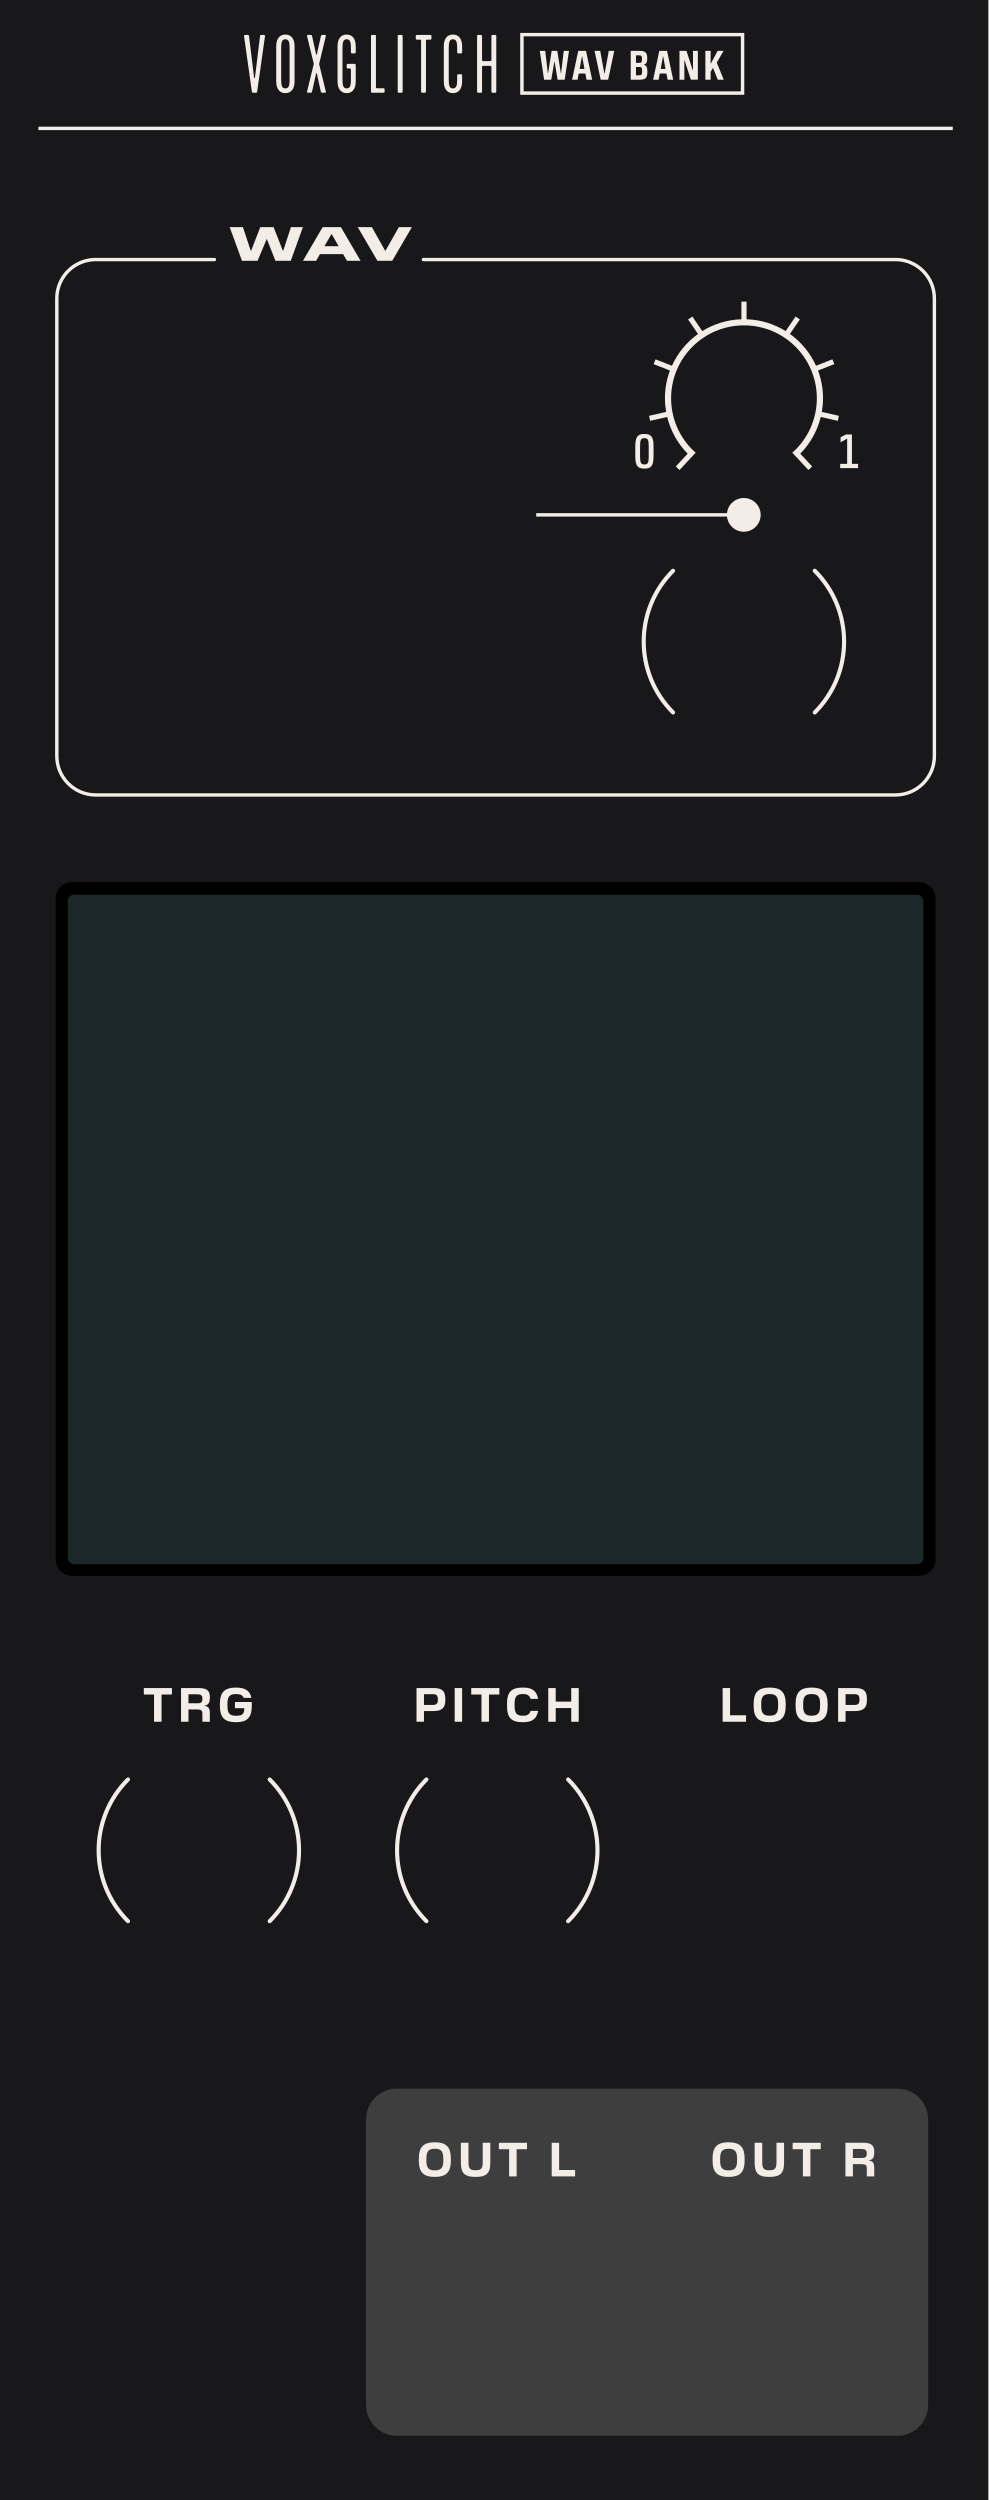
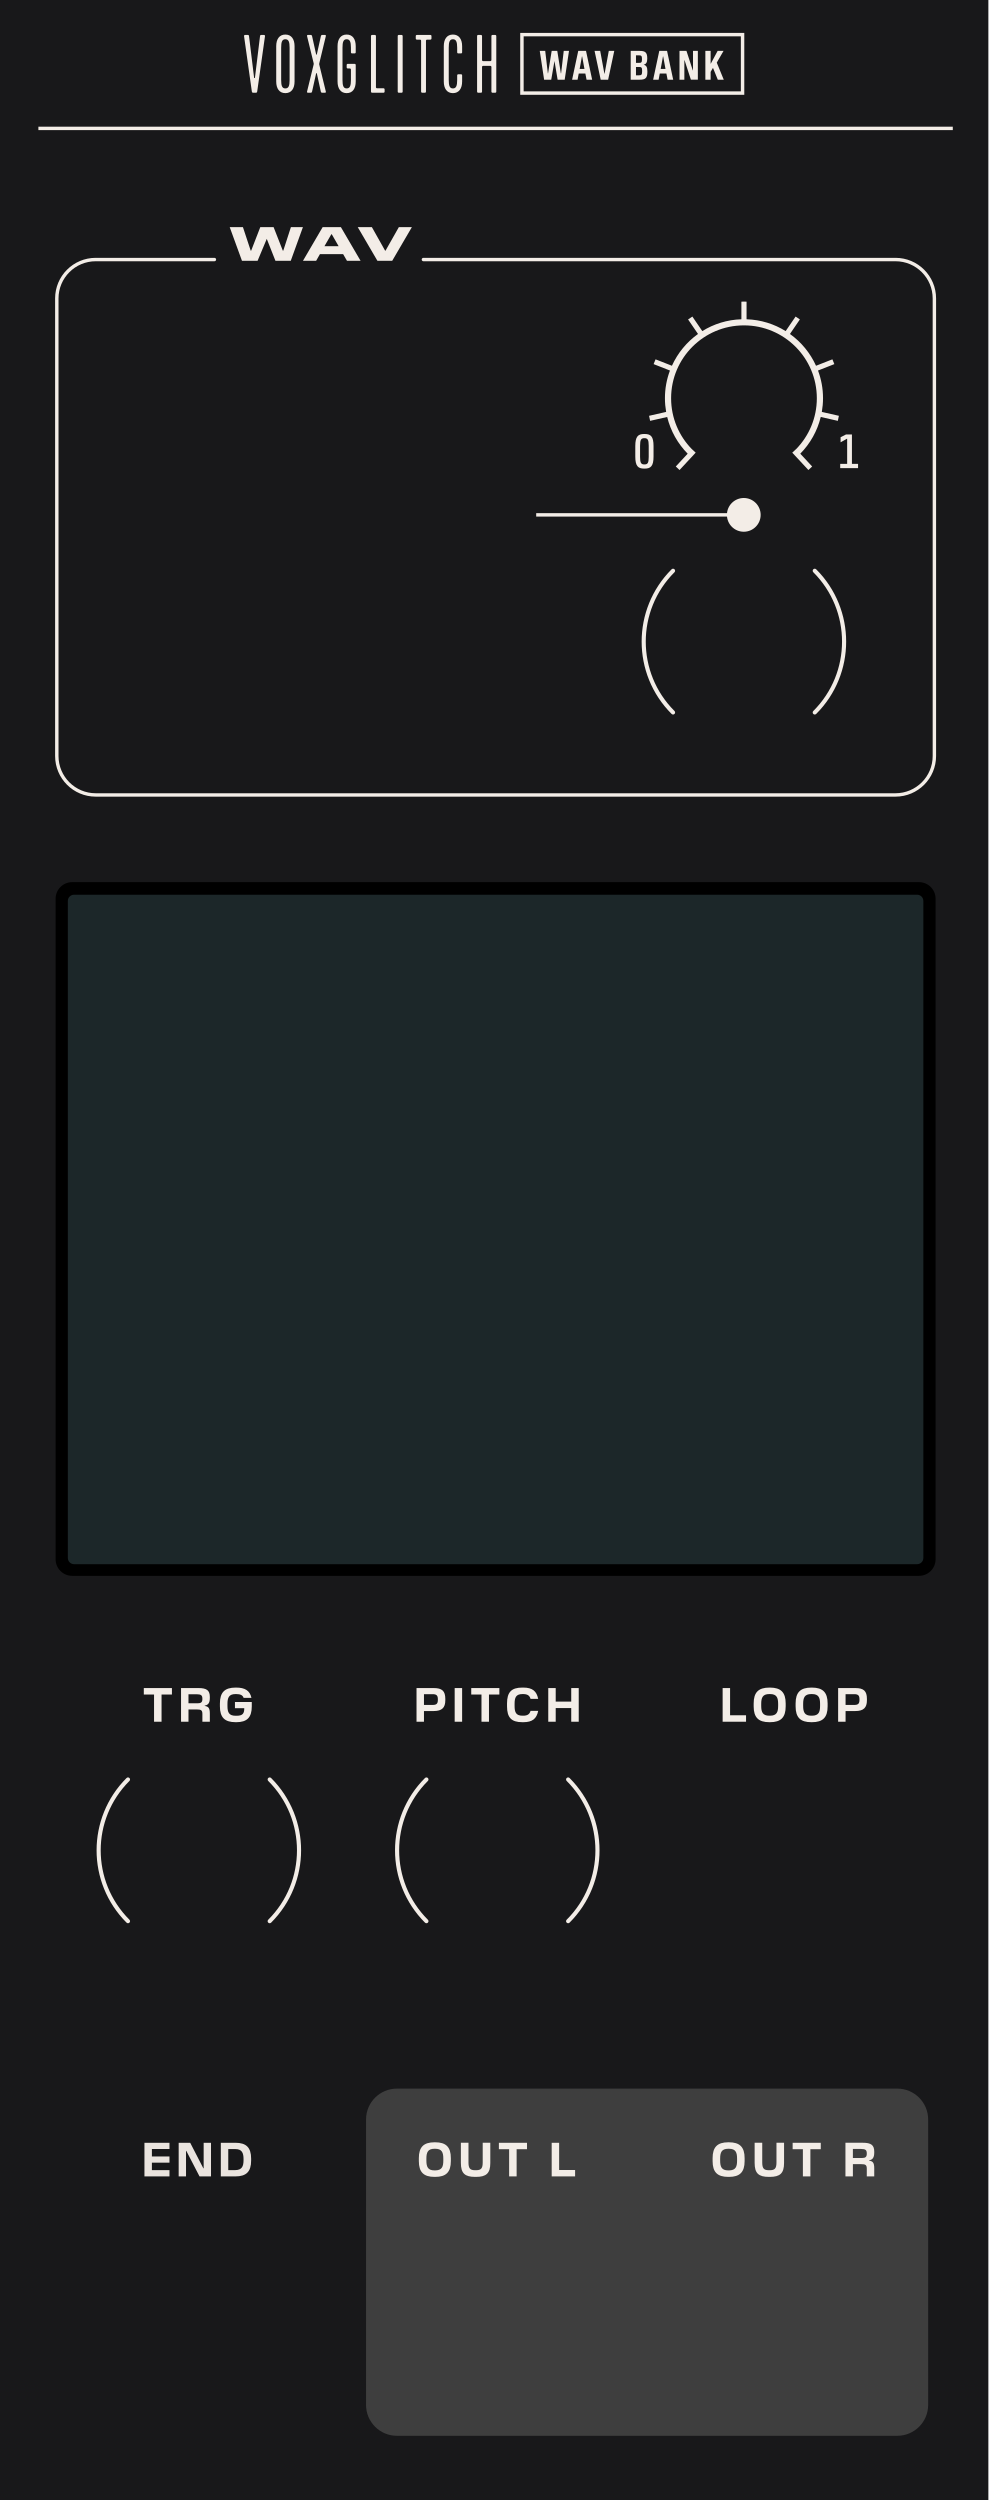
<svg xmlns="http://www.w3.org/2000/svg" version="1.1" id="Ebene_1" x="0px" y="0px" width="50.8mm" height="128.5mm" viewBox="0 0 144 364.252" xml:space="preserve">
  <rect x="0" y="0" width="144" height="364.252" style="fill:#18181a;fill-opacity:1;opacity:1;stroke:none" id="rect1" />
-   <defs id="defs61" />
+   <defs id="defs61">
+     <rect x="31.775" y="71.189" width="255.118" height="85.549" id="rect2-5-9-1-5" />
+   </defs>
  <style type="text/css" id="style2">
	.st0{fill:#F3EDE7;}
	.st1{fill:#FFFFFF;}
	.st2{fill:#1C2729;}
</style>
  <path class="st0" d="m 98.276,103.595 c -2.793,-2.793 -4.188,-6.45 -4.188,-10.111 0,-3.66 1.395,-7.318 4.188,-10.111 0.117,-0.117 0.117,-0.307 0,-0.424 -0.117,-0.117 -0.307,-0.117 -0.424,0 -2.909,2.908 -4.364,6.723 -4.364,10.535 0,3.812 1.455,7.626 4.364,10.535 0.117,0.117 0.307,0.117 0.424,0 0.117,-0.117 0.117,-0.307 0,-0.424 z" id="path6" style="fill:#f3ede7;fill-opacity:1;stroke:none" />
  <path class="st0" d="m 118.497,83.374 c 2.793,2.793 4.188,6.45 4.188,10.111 0,3.66 -1.395,7.318 -4.188,10.111 -0.117,0.117 -0.117,0.307 0,0.424 0.117,0.117 0.307,0.117 0.424,0 2.909,-2.908 4.364,-6.723 4.364,-10.535 0,-3.812 -1.455,-7.626 -4.364,-10.535 -0.117,-0.117 -0.307,-0.117 -0.424,0 -0.117,0.116 -0.117,0.306 0,0.424 z" id="path8" style="fill:#f3ede7;fill-opacity:1;stroke:none" />
  <path class="st0" d="m 18.86,279.706 c -2.793,-2.793 -4.188,-6.45 -4.188,-10.111 0,-3.66 1.395,-7.318 4.188,-10.111 0.117,-0.117 0.117,-0.307 0,-0.424 -0.117,-0.117 -0.307,-0.117 -0.424,0 -2.909,2.908 -4.364,6.723 -4.364,10.535 0,3.812 1.455,7.626 4.364,10.535 0.117,0.117 0.307,0.117 0.424,0 0.117,-0.117 0.117,-0.307 0,-0.424 z" id="path10" style="fill:#f3ede7;fill-opacity:1;stroke:none" />
  <path class="st0" d="m 39.081,259.485 c 2.793,2.793 4.188,6.45 4.188,10.11 0,3.66 -1.395,7.318 -4.188,10.111 -0.117,0.117 -0.117,0.307 0,0.424 0.117,0.117 0.307,0.117 0.424,0 2.909,-2.908 4.364,-6.723 4.364,-10.535 0,-3.812 -1.455,-7.626 -4.364,-10.535 -0.117,-0.117 -0.307,-0.117 -0.424,0 -0.117,0.118 -0.117,0.308 0,0.425 z" id="path12" style="fill:#f3ede7;fill-opacity:1;stroke:none" />
  <path class="st0" d="m 62.343,279.706 c -2.793,-2.793 -4.188,-6.45 -4.188,-10.111 0,-3.66 1.395,-7.318 4.188,-10.111 0.117,-0.117 0.117,-0.307 0,-0.424 -0.117,-0.117 -0.307,-0.117 -0.424,0 -2.909,2.908 -4.364,6.723 -4.364,10.535 0,3.812 1.455,7.626 4.364,10.535 0.117,0.117 0.307,0.117 0.424,0 0.117,-0.117 0.117,-0.307 0,-0.424 z" id="path14" style="fill:#f3ede7;fill-opacity:1;stroke:none" />
  <path class="st0" d="m 82.564,259.485 c 2.793,2.793 4.188,6.45 4.188,10.11 0,3.66 -1.395,7.318 -4.188,10.111 -0.117,0.117 -0.117,0.307 0,0.424 0.117,0.117 0.307,0.117 0.424,0 2.909,-2.908 4.364,-6.723 4.364,-10.535 0,-3.812 -1.455,-7.626 -4.364,-10.535 -0.117,-0.117 -0.307,-0.117 -0.424,0 -0.117,0.118 -0.117,0.308 0,0.425 z" id="path16" style="fill:#f3ede7;fill-opacity:1;stroke:none" />
  <path class="st0" d="m 122.072,61.319 c 0.059,-0.243 0.11,-0.488 0.156,-0.736 l -2.488,-0.566 c 0.113,-0.648 0.176,-1.313 0.175,-1.993 0,-1.421 -0.259,-2.781 -0.73,-4.038 l 2.38,-0.935 c -0.089,-0.235 -0.184,-0.467 -0.285,-0.696 l -2.384,0.936 c -0.84,-1.86 -2.158,-3.455 -3.8,-4.631 l 1.446,-2.117 c -0.204,-0.145 -0.412,-0.285 -0.624,-0.42 l -1.447,2.118 c -1.663,-1.035 -3.61,-1.656 -5.697,-1.723 v -2.566 c -0.125,-0.003 -0.25,-0.01 -0.376,-0.01 -0.126,0 -0.251,0.006 -0.376,0.01 v 2.566 c -2.087,0.067 -4.033,0.688 -5.697,1.723 l -1.447,-2.118 c -0.212,0.134 -0.42,0.275 -0.624,0.42 l 1.446,2.117 c -1.641,1.176 -2.96,2.772 -3.8,4.631 l -2.384,-0.936 c -0.101,0.229 -0.196,0.461 -0.285,0.696 l 2.38,0.935 c -0.471,1.257 -0.73,2.617 -0.73,4.038 0,0.68 0.062,1.345 0.175,1.993 l -2.488,0.566 c 0.046,0.248 0.098,0.493 0.156,0.736 l 2.485,-0.565 c 0.5,2.054 1.549,3.893 2.984,5.349 l -1.731,1.865 c 0.177,0.177 0.361,0.348 0.548,0.516 l 2.351,-2.532 -0.551,-0.512 -0.003,0.003 c -1.872,-1.915 -3.026,-4.529 -3.026,-7.419 0,-2.933 1.188,-5.584 3.109,-7.507 1.923,-1.922 4.574,-3.109 7.507,-3.109 2.933,0 5.584,1.188 7.507,3.109 1.922,1.923 3.109,4.574 3.109,7.507 0,2.889 -1.154,5.503 -3.026,7.419 l -0.003,-0.003 -0.551,0.512 2.351,2.532 c 0.187,-0.167 0.37,-0.339 0.548,-0.516 l -1.731,-1.865 c 1.435,-1.456 2.484,-3.295 2.984,-5.349 z" id="path18" style="fill:#f3ede7;fill-opacity:1;stroke:none" />
  <path class="st0" d="m 93.892,67.667 c -0.479,0 -0.634,-0.21 -0.634,-1.093 v -1.632 c 0,-0.883 0.155,-1.1 0.634,-1.1 0.471,0 0.626,0.217 0.626,1.1 v 1.632 c 0,0.884 -0.147,1.093 -0.626,1.093 z m 0.042,0.61 c 0.887,0 1.287,-0.371 1.287,-1.758 v -1.521 c 0,-1.4 -0.394,-1.765 -1.287,-1.765 h -0.085 c -0.886,0 -1.287,0.364 -1.287,1.765 v 1.521 c 0,1.387 0.401,1.758 1.287,1.758 z" id="path20" style="fill:#f3ede7;fill-opacity:1;stroke:none" />
  <polygon class="st0" points="123.187,63.927 123.222,63.927 123.222,67.59 122.209,67.59 122.209,68.207 124.812,68.207 124.812,67.59 123.918,67.59 123.918,63.304 123.053,63.304 122.265,63.703 122.265,64.446 " id="polygon22" transform="translate(0.2086209)" style="fill:#f3ede7;fill-opacity:1;stroke:none" />
  <path class="st0" d="m 34.422,250.925 c 1.576,0 2.262,-0.686 2.262,-2.304 v -0.637 h -2.452 v 0.903 h 1.359 c 0,0.785 -0.238,1.1 -1.121,1.1 h -0.154 c -0.973,0 -1.176,-0.525 -1.176,-1.421 v -0.309 c 0,-0.889 0.203,-1.429 1.176,-1.429 h 0.119 c 0.588,0 0.938,0.168 1.058,0.553 h 1.142 c -0.217,-1.057 -0.952,-1.499 -2.213,-1.499 h -0.091 c -1.59,0 -2.29,0.693 -2.29,2.311 v 0.427 c 0,1.618 0.7,2.304 2.29,2.304 h 0.091 z m -5.747,-4.069 c 0.616,0 0.812,0.154 0.812,0.651 v 0.042 c 0,0.469 -0.196,0.623 -0.701,0.623 h -1.324 v -1.316 z m -1.212,2.213 h 1.205 c 0.645,0 0.82,0.119 0.82,0.672 v 1.114 h 1.085 v -1.184 c 0,-0.854 -0.231,-1.03 -0.75,-1.114 v -0.049 c 0.525,-0.084 0.75,-0.406 0.75,-1.135 v -0.126 c 0,-0.953 -0.448,-1.296 -1.667,-1.296 h -2.528 v 4.903 h 1.085 z m -3.926,-2.178 h 1.513 v -0.938 h -4.097 v 0.938 h 1.492 v 3.964 h 1.093 v -3.964 z" id="path24" style="fill:#f3ede7;fill-opacity:1;stroke:none" />
  <path class="st0" d="m 60.01,33.094 h -1.898 l -1.94,3.425 h -0.063 l -1.926,-3.425 h -2.059 l 2.865,4.903 h 2.157 z m -11.671,1.036 0.995,1.737 h -2.059 l 1.001,-1.737 z m 1.331,-1.036 h -2.661 l -2.865,4.903 h 1.919 l 0.553,-0.974 h 3.376 l 0.561,0.974 h 1.982 z m -5.534,0 h -1.751 l -1.113,3.432 h -0.063 l -1.345,-3.432 h -1.94 l -1.331,3.432 h -0.063 l -1.135,-3.432 h -1.926 l 1.786,4.903 h 2.276 l 1.338,-3.194 1.261,3.194 h 2.234 z" id="path26" style="fill:#f3ede7;fill-opacity:1;stroke:none" />
  <path class="st0" d="m 84.321,245.952 h -1.092 v 1.975 h -2.262 v -1.975 h -1.085 v 4.903 h 1.085 v -1.989 h 2.262 v 1.989 h 1.093 v -4.903 z m -8.072,4.973 c 1.345,0 1.94,-0.532 2.165,-1.646 h -1.114 c -0.14,0.504 -0.477,0.7 -1.085,0.7 h -0.091 c -0.974,0 -1.148,-0.539 -1.148,-1.429 v -0.294 c 0,-0.889 0.175,-1.429 1.148,-1.429 h 0.091 c 0.609,0 0.945,0.196 1.085,0.701 h 1.114 c -0.224,-1.114 -0.82,-1.646 -2.165,-1.646 h -0.161 c -1.583,0 -2.213,0.687 -2.213,2.304 v 0.434 c 0,1.618 0.63,2.304 2.213,2.304 h 0.161 z m -5.005,-4.034 h 1.513 v -0.938 h -4.097 v 0.938 h 1.492 v 3.964 h 1.093 v -3.964 z m -3.913,-0.939 h -1.085 v 4.903 h 1.085 z m -4.305,0.89 c 0.588,0 0.771,0.196 0.771,0.75 v 0.07 c 0,0.54 -0.168,0.75 -0.764,0.75 h -1.261 v -1.569 h 1.254 z m -1.254,2.458 h 1.429 c 1.198,0 1.681,-0.498 1.681,-1.562 v -0.21 c 0,-1.156 -0.483,-1.576 -1.681,-1.576 h -2.514 v 4.903 h 1.085 z" id="path28" style="fill:#f3ede7;fill-opacity:1;stroke:none" />
  <path class="st0" d="m 124.455,246.842 c 0.588,0 0.771,0.196 0.771,0.75 v 0.07 c 0,0.54 -0.168,0.75 -0.764,0.75 h -1.261 v -1.569 h 1.254 z m -1.254,2.458 h 1.429 c 1.198,0 1.681,-0.498 1.681,-1.562 v -0.21 c 0,-1.156 -0.483,-1.576 -1.681,-1.576 h -2.514 v 4.903 h 1.085 z m -5.005,0.679 c -0.973,0 -1.176,-0.539 -1.176,-1.429 v -0.294 c 0,-0.889 0.203,-1.429 1.176,-1.429 h 0.119 c 0.967,0 1.17,0.54 1.17,1.429 v 0.294 c 0,0.903 -0.203,1.415 -1.17,1.429 z m 0.106,0.946 c 1.576,0 2.283,-0.686 2.283,-2.304 v -0.427 c 0,-1.618 -0.708,-2.311 -2.283,-2.311 h -0.091 c -1.59,0 -2.29,0.693 -2.29,2.311 v 0.427 c 0,1.618 0.7,2.304 2.29,2.304 z m -6.216,-0.946 c -0.974,0 -1.177,-0.539 -1.177,-1.429 v -0.294 c 0,-0.889 0.203,-1.429 1.177,-1.429 h 0.119 c 0.967,0 1.17,0.54 1.17,1.429 v 0.294 c 0,0.903 -0.203,1.415 -1.17,1.429 z m 0.105,0.946 c 1.576,0 2.283,-0.686 2.283,-2.304 v -0.427 c 0,-1.618 -0.708,-2.311 -2.283,-2.311 h -0.091 c -1.59,0 -2.29,0.693 -2.29,2.311 v 0.427 c 0,1.618 0.7,2.304 2.29,2.304 z m -3.493,-1.008 h -2.325 v -3.964 h -1.085 v 4.903 h 3.411 v -0.939 z" id="path30" style="fill:#f3ede7;fill-opacity:1;stroke:none" />
  <rect style="fill:#3e3e3e;fill-opacity:1;stroke:none;stroke-width:0.283" id="rect2" width="81.9" height="50.585" x="53.333" y="-354.897" rx="4.5" ry="4.5" transform="scale(1,-1)" />
  <path class="st0" d="m 83.791,316.167 h -2.325 v -3.964 h -1.085 v 4.903 h 3.411 v -0.939 z m -8.519,-3.026 h 1.513 v -0.938 h -4.097 v 0.938 h 1.492 v 3.964 h 1.093 v -3.964 z m -5.929,4.034 c 1.513,0 2.094,-0.518 2.094,-2.031 v -2.942 h -1.106 v 2.879 c 0,0.847 -0.238,1.121 -0.96,1.121 h -0.154 c -0.722,0 -0.959,-0.266 -0.959,-1.121 v -2.879 h -1.107 v 2.942 c 0,1.513 0.575,2.031 2.094,2.031 z m -6.041,-0.946 c -0.974,0 -1.177,-0.539 -1.177,-1.429 v -0.294 c 0,-0.889 0.203,-1.429 1.177,-1.429 h 0.119 c 0.967,0 1.17,0.54 1.17,1.429 v 0.294 c 0,0.903 -0.203,1.415 -1.17,1.429 z m 0.105,0.946 c 1.576,0 2.283,-0.686 2.283,-2.304 v -0.427 c 0,-1.618 -0.708,-2.311 -2.283,-2.311 h -0.091 c -1.59,0 -2.29,0.693 -2.29,2.311 v 0.427 c 0,1.618 0.7,2.304 2.29,2.304 z" id="path32" style="fill:#f3ede7;fill-opacity:1;stroke:none" />
  <path class="st0" d="m 125.479,313.106 c 0.616,0 0.812,0.154 0.812,0.651 v 0.042 c 0,0.469 -0.196,0.623 -0.701,0.623 h -1.324 v -1.316 z m -1.212,2.213 h 1.205 c 0.645,0 0.82,0.119 0.82,0.672 v 1.114 h 1.085 v -1.184 c 0,-0.854 -0.231,-1.03 -0.75,-1.114 v -0.049 c 0.525,-0.084 0.75,-0.406 0.75,-1.135 v -0.126 c 0,-0.953 -0.448,-1.296 -1.667,-1.296 h -2.528 v 4.903 h 1.085 z m -6.194,-2.178 h 1.513 v -0.938 h -4.097 v 0.938 h 1.492 v 3.964 h 1.093 v -3.964 z m -5.929,4.034 c 1.513,0 2.094,-0.518 2.094,-2.031 v -2.942 h -1.106 v 2.879 c 0,0.847 -0.238,1.121 -0.96,1.121 h -0.154 c -0.722,0 -0.959,-0.266 -0.959,-1.121 v -2.879 h -1.107 v 2.942 c 0,1.513 0.575,2.031 2.094,2.031 z m -6.041,-0.946 c -0.974,0 -1.177,-0.539 -1.177,-1.429 v -0.294 c 0,-0.889 0.203,-1.429 1.177,-1.429 h 0.119 c 0.967,0 1.17,0.54 1.17,1.429 v 0.294 c 0,0.903 -0.203,1.415 -1.17,1.429 z m 0.105,0.946 c 1.576,0 2.283,-0.686 2.283,-2.304 v -0.427 c 0,-1.618 -0.708,-2.311 -2.283,-2.311 h -0.091 c -1.59,0 -2.29,0.693 -2.29,2.311 v 0.427 c 0,1.618 0.7,2.304 2.29,2.304 z" id="path34" style="fill:#f3ede7;fill-opacity:1;stroke:none" />
  <path class="st0" d="m 61.689,38.065 h 68.781 c 1.498,0 2.851,0.606 3.833,1.588 0.981,0.982 1.587,2.335 1.588,3.833 v 66.67 c 0,1.498 -0.606,2.851 -1.588,3.833 -0.982,0.981 -2.335,1.587 -3.833,1.588 H 13.947 c -1.498,0 -2.851,-0.606 -3.833,-1.588 -0.981,-0.982 -1.587,-2.335 -1.588,-3.833 v -66.67 c 0,-1.498 0.606,-2.851 1.588,-3.833 0.982,-0.981 2.335,-1.587 3.833,-1.588 h 17.293 c 0.137,0 0.249,-0.111 0.249,-0.249 0,-0.137 -0.111,-0.249 -0.249,-0.249 h -17.293 c -3.269,0 -5.918,2.65 -5.918,5.918 v 66.67 c 0,3.269 2.65,5.918 5.918,5.918 H 130.47 c 3.269,0 5.918,-2.65 5.918,-5.918 v -66.67 c 0,-3.269 -2.65,-5.918 -5.918,-5.918 H 61.689 c -0.137,0 -0.249,0.111 -0.249,0.249 10e-4,0.137 0.112,0.249 0.249,0.249 z" id="path36" style="fill:#f3ede7;fill-opacity:1;stroke:none" />
  <polyline class="st0" points="5.386,18.956 138.614,18.956 138.614,18.458 5.386,18.458  " id="polyline38" transform="translate(0.2086209)" style="fill:#f3ede7;fill-opacity:1;stroke:none" />
  <g id="g1" transform="translate(-30.3153)">
    <path class="st0" d="m 99.996,13.513 h 0.384 c 0.112,0 0.169,-0.067 0.169,-0.168 V 9.762 c 0,-0.101 0.067,-0.168 0.169,-0.168 h 1.015 c 0.102,0 0.181,0.067 0.181,0.168 v 3.583 c 0,0.101 0.068,0.168 0.169,0.168 h 0.373 c 0.112,0 0.169,-0.067 0.169,-0.168 V 5.259 c 0,-0.101 -0.068,-0.168 -0.169,-0.168 h -0.373 c -0.112,0 -0.169,0.067 -0.169,0.168 V 8.74 c 0,0.101 -0.079,0.168 -0.181,0.168 h -1.015 c -0.102,0 -0.169,-0.067 -0.169,-0.168 V 5.259 c 0,-0.101 -0.067,-0.168 -0.169,-0.168 h -0.384 c -0.112,0 -0.169,0.067 -0.169,0.168 v 8.086 c 0,0.101 0.068,0.168 0.169,0.168 z m -5.02,-1.639 c 0,1.033 0.462,1.696 1.33,1.696 0.88,0 1.342,-0.674 1.342,-1.696 v -0.887 c 0,-0.101 -0.067,-0.168 -0.169,-0.168 h -0.384 c -0.101,0 -0.169,0.067 -0.169,0.168 v 0.674 c 0,0.831 -0.146,1.224 -0.62,1.224 -0.474,0 -0.608,-0.393 -0.608,-1.224 V 6.943 c 0,-0.831 0.135,-1.224 0.608,-1.224 0.473,0 0.62,0.393 0.62,1.224 v 0.674 c 0,0.101 0.068,0.168 0.169,0.168 h 0.384 c 0.102,0 0.169,-0.067 0.169,-0.168 V 6.73 c 0,-1.022 -0.462,-1.696 -1.342,-1.696 -0.868,0 -1.33,0.663 -1.33,1.696 z m -4.084,-6.267 c 0,0.112 0.067,0.168 0.169,0.168 h 0.439 c 0.102,0 0.169,0.067 0.169,0.168 v 7.401 c 0,0.101 0.068,0.168 0.17,0.168 h 0.372 c 0.112,0 0.169,-0.067 0.169,-0.168 v -7.4 c 0,-0.101 0.067,-0.168 0.169,-0.168 h 0.462 c 0.102,0 0.17,-0.067 0.17,-0.168 V 5.259 c 0,-0.112 -0.068,-0.168 -0.17,-0.168 h -1.95 c -0.102,0 -0.169,0.067 -0.169,0.168 z m -2.461,7.906 h 0.384 c 0.112,0 0.169,-0.067 0.169,-0.168 V 5.259 c 0,-0.101 -0.067,-0.168 -0.169,-0.168 h -0.384 c -0.112,0 -0.169,0.067 -0.169,0.168 v 8.086 c 0,0.101 0.067,0.168 0.169,0.168 z m -4.062,-0.168 c 0,0.101 0.067,0.168 0.169,0.168 h 1.646 c 0.102,0 0.169,-0.067 0.169,-0.168 V 13.03 c 0,-0.101 -0.067,-0.168 -0.169,-0.168 h -0.925 c -0.102,0 -0.169,-0.067 -0.169,-0.168 V 5.259 c 0,-0.101 -0.067,-0.168 -0.169,-0.168 h -0.384 c -0.112,0 -0.169,0.067 -0.169,0.168 v 8.086 z m -4.873,-1.471 c 0,1.033 0.462,1.696 1.33,1.696 0.88,0 1.319,-0.674 1.319,-1.696 V 9.47 c 0,-0.101 -0.067,-0.168 -0.169,-0.168 h -0.981 c -0.102,0 -0.169,0.067 -0.169,0.168 v 0.337 c 0,0.112 0.067,0.168 0.169,0.168 h 0.282 c 0.102,0 0.169,0.067 0.169,0.168 v 1.516 c 0,0.831 -0.146,1.224 -0.62,1.224 -0.474,0 -0.608,-0.393 -0.608,-1.224 V 6.943 c 0,-0.831 0.135,-1.224 0.608,-1.224 0.473,0 0.62,0.393 0.62,1.224 v 0.674 c 0,0.101 0.067,0.168 0.169,0.168 h 0.361 c 0.102,0 0.169,-0.067 0.169,-0.168 V 6.73 c 0,-1.022 -0.439,-1.696 -1.319,-1.696 -0.868,0 -1.33,0.663 -1.33,1.696 z m -4.333,1.639 h 0.451 c 0.079,0 0.146,-0.067 0.169,-0.168 l 0.598,-2.684 h 0.091 l 0.586,2.684 c 0.022,0.101 0.102,0.168 0.181,0.168 h 0.439 c 0.079,0 0.136,-0.067 0.113,-0.168 l -0.97,-3.976 0.011,-0.135 0.959,-3.976 c 0.022,-0.101 -0.034,-0.168 -0.113,-0.168 h -0.439 c -0.079,0 -0.146,0.067 -0.169,0.168 l -0.598,2.695 h -0.091 l -0.598,-2.695 c -0.022,-0.101 -0.09,-0.168 -0.169,-0.168 h -0.451 c -0.067,0 -0.135,0.067 -0.112,0.168 l 0.97,3.976 v 0.135 l -0.97,3.976 c -0.023,0.101 0.045,0.168 0.112,0.168 z m -3.882,-1.853 V 6.943 c 0,-0.831 0.135,-1.224 0.609,-1.224 0.485,0 0.62,0.393 0.62,1.224 v 4.717 c 0,0.831 -0.135,1.224 -0.62,1.224 -0.473,0 -0.609,-0.393 -0.609,-1.224 z m -0.721,0.214 c 0,1.033 0.462,1.696 1.331,1.696 0.88,0 1.342,-0.663 1.342,-1.696 V 6.73 c 0,-1.033 -0.462,-1.696 -1.342,-1.696 -0.868,0 -1.331,0.663 -1.331,1.696 z m -3.363,1.639 h 0.406 c 0.113,0 0.169,-0.056 0.191,-0.213 l 1.128,-8.007 c 0.022,-0.168 -0.068,-0.202 -0.169,-0.202 h -0.35 c -0.124,0 -0.191,0.034 -0.203,0.18 l -0.744,6.098 h -0.113 l -0.744,-6.099 c -0.011,-0.146 -0.079,-0.18 -0.203,-0.18 h -0.35 c -0.102,0 -0.192,0.034 -0.169,0.202 l 1.128,8.007 c 0.023,0.158 0.079,0.214 0.192,0.214 z" id="path4" style="fill:#f3ede7;fill-opacity:1;stroke:none" />
    <path class="st0" d="m 138.258,5.294 v 8.018 h -31.646 V 5.294 h 31.646 m 0.5,-0.499 h -0.5 -31.646 -0.5 v 0.5 8.018 0.5 h 0.5 31.646 0.5 v -0.5 -8.019 z" id="path40" style="fill:#f3ede7;fill-opacity:1;stroke:none" />
    <path class="st0" d="m 133.855,10.474 0.323,-0.558 h 0.031 l 0.689,1.697 h 0.87 l -1.02,-2.489 0.989,-1.709 h -0.863 l -0.996,1.859 h -0.023 V 7.415 h -0.768 v 4.198 h 0.768 z m -1.862,-3.059 h -0.707 v 2.836 h -0.03 l -0.923,-2.836 h -1.014 v 4.198 h 0.707 V 8.776 h 0.03 l 0.924,2.836 h 1.013 z m -5.051,0.804 0.336,1.829 h -0.702 l 0.336,-1.829 z m 0.564,-0.804 h -1.133 l -0.894,4.198 h 0.797 l 0.168,-0.899 h 0.966 l 0.174,0.899 h 0.815 z m -4.085,2.345 c 0.324,0 0.45,0.042 0.45,0.54 v 0.12 c 0,0.492 -0.126,0.552 -0.45,0.552 h -0.443 V 9.76 Z m 0,-1.697 c 0.312,0 0.432,0.06 0.432,0.545 v 0.024 c 0,0.48 -0.12,0.528 -0.42,0.528 h -0.455 V 8.063 Z m 1.218,2.344 c 0,-0.629 -0.162,-0.887 -0.516,-0.959 v -0.03 c 0.329,-0.072 0.497,-0.336 0.497,-0.87 V 8.506 c 0,-0.905 -0.329,-1.091 -1.127,-1.091 h -1.283 v 4.198 h 1.307 c 0.786,0 1.122,-0.198 1.122,-1.115 z m -4.825,-2.992 h -0.798 l -0.611,3.322 h -0.03 l -0.611,-3.322 h -0.821 l 0.894,4.198 h 1.085 z m -4.679,0.804 0.336,1.829 h -0.702 l 0.336,-1.829 z m 0.563,-0.804 h -1.133 l -0.894,4.198 h 0.797 l 0.168,-0.899 h 0.966 l 0.174,0.899 h 0.815 z m -2.478,0 h -0.768 l -0.384,3.274 h -0.036 l -0.521,-3.274 h -0.816 l -0.527,3.274 h -0.03 l -0.384,-3.274 h -0.797 l 0.636,4.198 h 1.037 l 0.474,-2.729 0.456,2.729 h 1.031 z" id="path42" style="fill:#f3ede7;fill-opacity:1;stroke:none" />
  </g>
  <circle class="st0" cx="108.37" cy="75.017" r="2.458" id="circle46" style="fill:#f3ede7;fill-opacity:1;stroke:none" />
  <path d="M 133.905,229.601 H 10.513 c -1.331,0 -2.41,-1.079 -2.41,-2.41 V 130.94 c 0,-1.331 1.079,-2.41 2.41,-2.41 H 133.905 c 1.331,0 2.41,1.079 2.41,2.41 v 96.251 c 0,1.331 -1.079,2.41 -2.41,2.41" id="path48" style="stroke:none" />
  <path class="st2" d="M 133.622,227.904 H 10.796 c -0.504,0 -0.912,-0.409 -0.912,-0.912 v -95.72 c 0,-0.504 0.409,-0.912 0.912,-0.912 H 133.621 c 0.504,0 0.912,0.409 0.912,0.912 v 95.72 c 0.001,0.504 -0.408,0.912 -0.911,0.912 z" id="path52" style="fill:#1c2729;fill-opacity:1;stroke:none" />
  <polyline class="st0" points="77.915,75.267 108.161,75.267 108.161,74.767 77.915,74.767  " id="polyline54" transform="translate(0.2086209)" style="fill:#f3ede7;fill-opacity:1;stroke:none" />
+   <path style="font-size:9.333px;font-family:Pilat;-inkscape-font-specification:Pilat;text-align:center;letter-spacing:0.88px;white-space:pre;fill:#f4eee9;fill-opacity:0.953;stroke-width:0.378" d="m 153.885,78.143 h -3.416 v -1.456 h 3.416 v -1.204 h -3.416 v -1.447 h 3.416 v -1.213 h -4.863 v 6.533 h 4.863 z m 8.067,-5.32 h -1.428 v 4.965 h -0.056 l -2.557,-4.965 h -2.24 v 6.533 h 1.428 v -4.956 h 0.056 l 2.567,4.956 h 2.231 z m 7.796,3.08 c 0,-2.156 -0.952,-3.08 -3.052,-3.08 h -2.837 v 6.533 h 2.837 c 2.1,0 3.052,-0.915 3.052,-3.071 z m -3.071,-1.857 c 1.288,0 1.596,0.756 1.596,1.941 v 0.205 c 0,1.204 -0.308,1.923 -1.596,1.941 h -1.372 v -4.088 z" id="text2-5-5-9-1" transform="matrix(0.7500001,0,0,0.7500001,-90.72088,257.5869)" aria-label="END" />
</svg>
